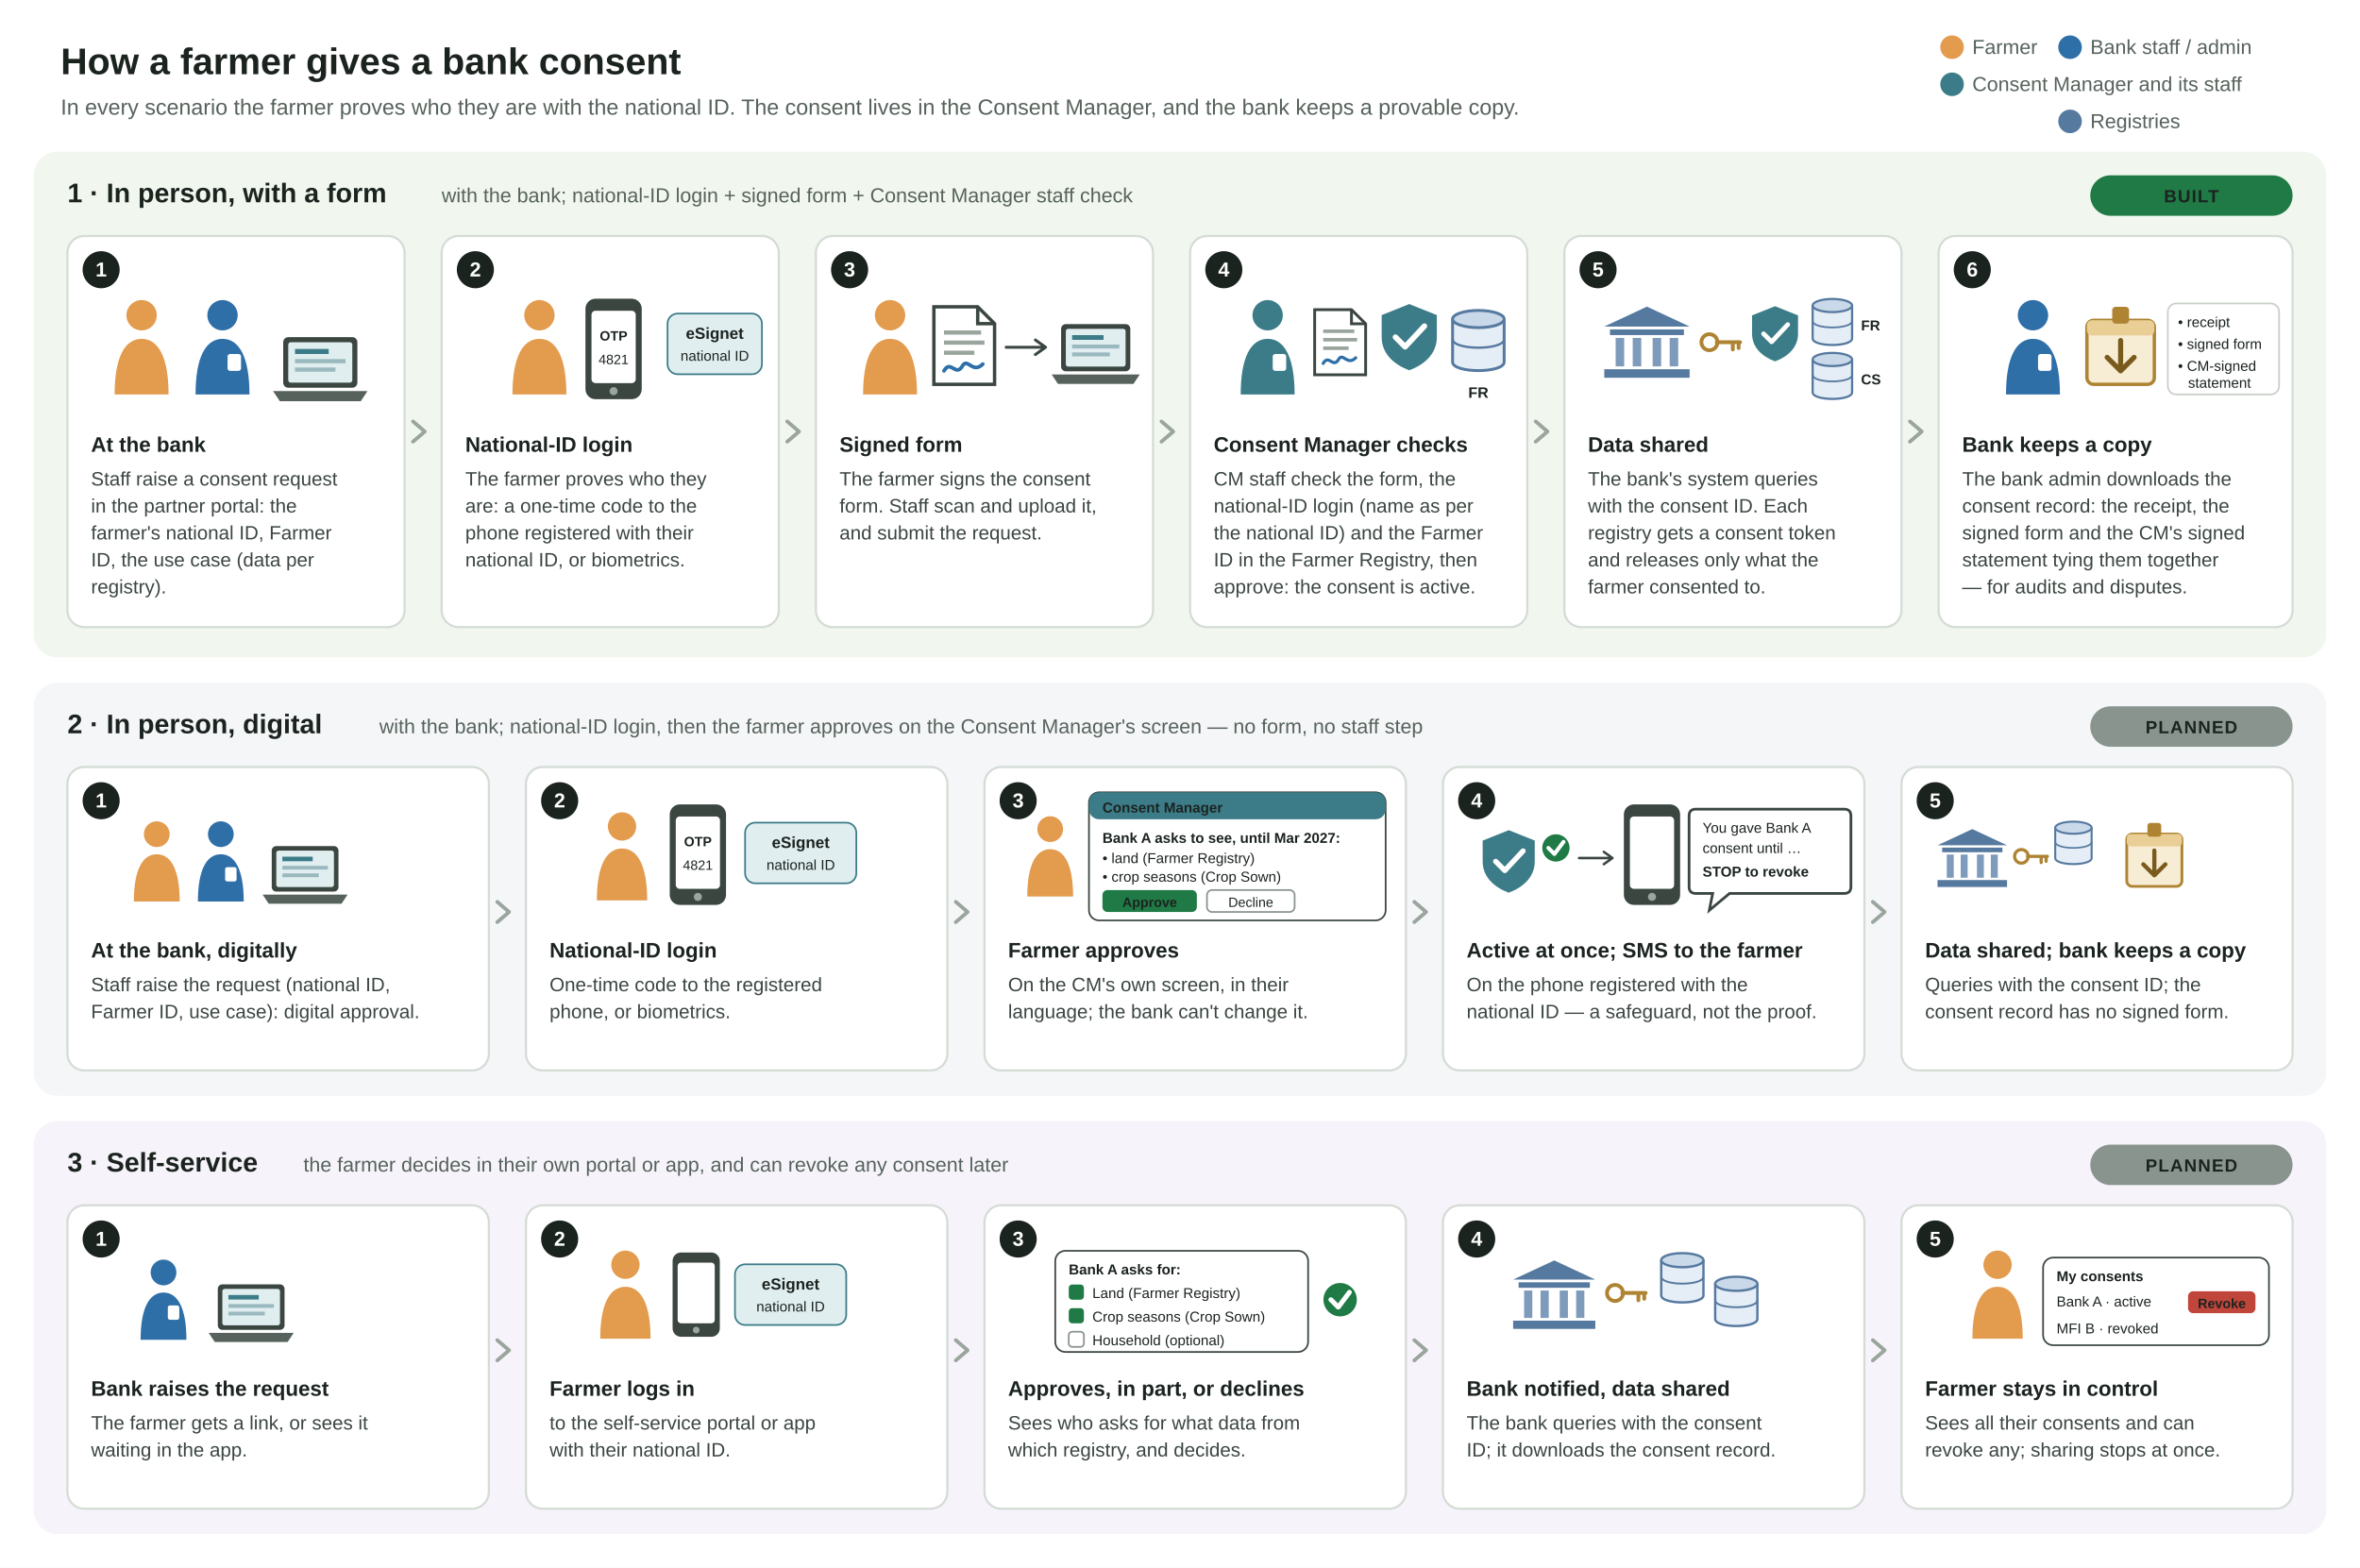
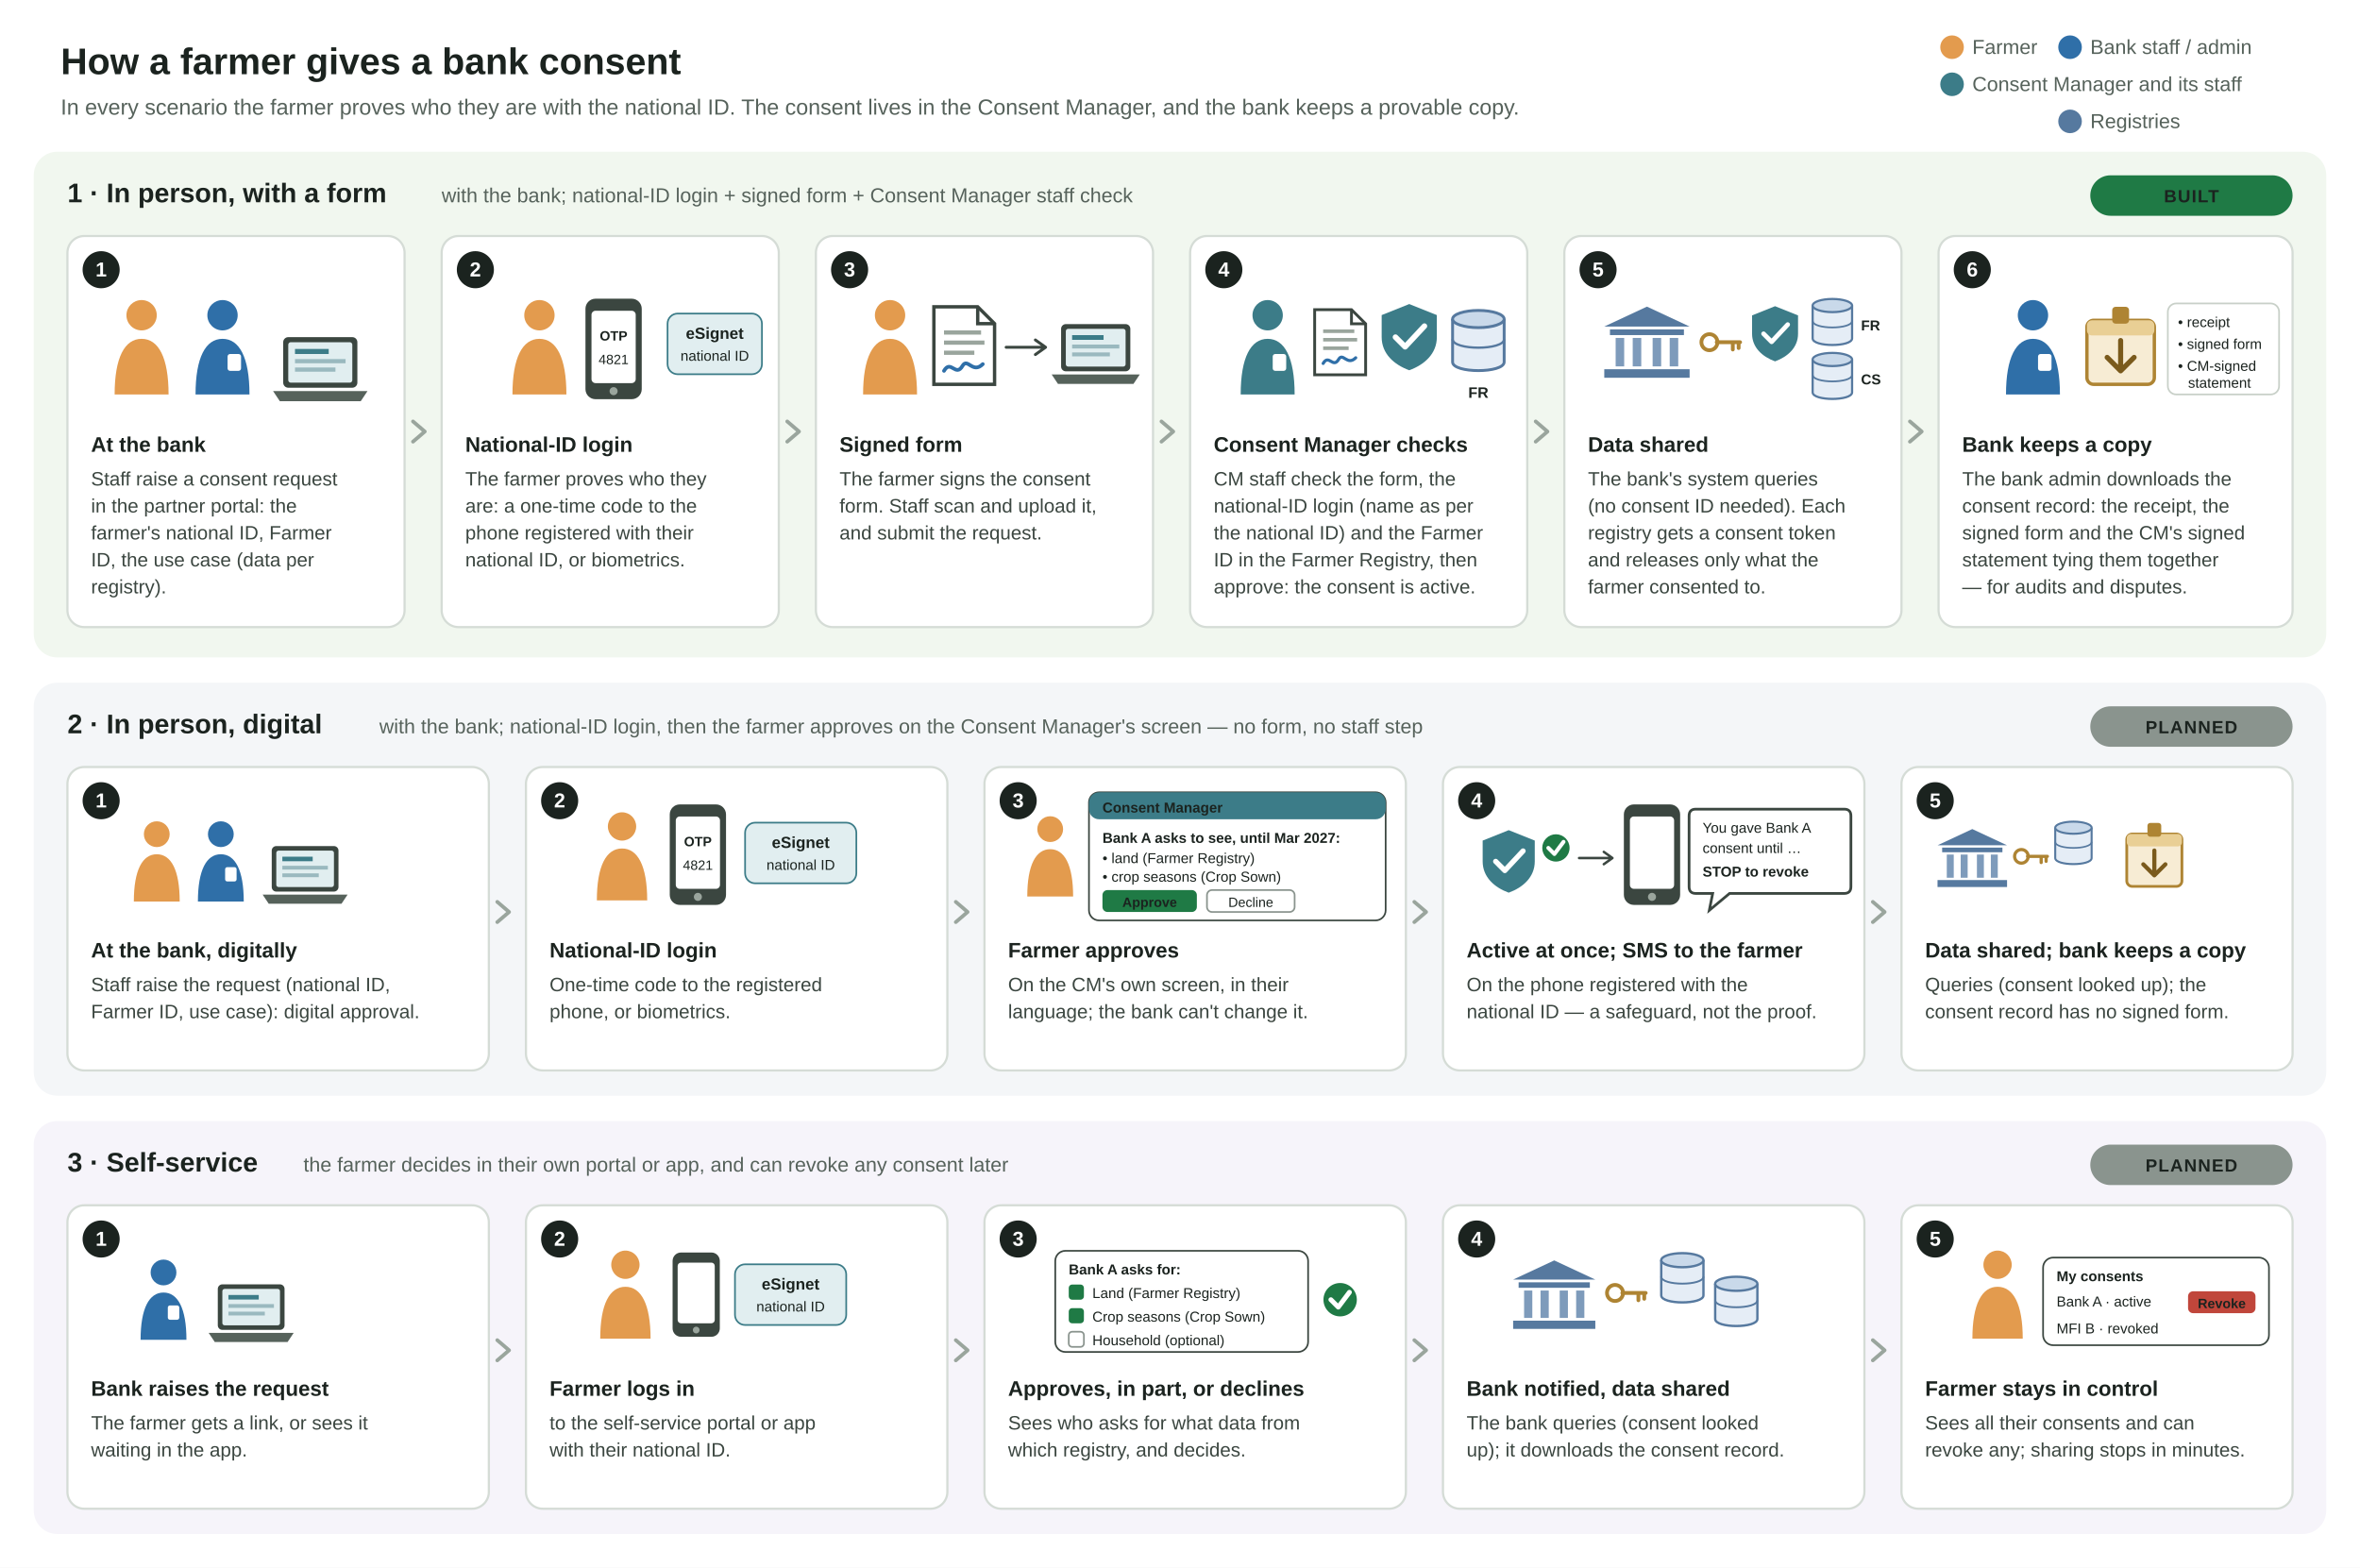
- <svg xmlns="http://www.w3.org/2000/svg" width="1400" height="930" viewBox="0 0 1400 930" role="img" aria-label="Three ways a farmer gives a bank consent, each with a national-ID login. 1, in person with a form (built): staff raise the request in the partner portal, the farmer logs in with the national ID and signs a form that staff upload, Consent Manager staff check it and the Farmer ID in the Farmer Registry, the bank queries with the consent ID and its admin downloads the consent record. 2, in person, digital (planned): after the national-ID login the farmer approves the request on the Consent Manager's screen; the consent is active at once and the farmer gets an SMS with a way to revoke. 3, self-service (planned): the farmer logs in to a portal or app, approves or declines, and can revoke later.">
+ <svg xmlns="http://www.w3.org/2000/svg" width="1400" height="930" viewBox="0 0 1400 930" role="img" aria-label="Three ways a farmer gives a bank consent, each with a national-ID login. 1, in person with a form (built): staff raise the request in the partner portal, the farmer logs in with the national ID and signs a form that staff upload, Consent Manager staff check it and the Farmer ID in the Farmer Registry, the bank queries and the Exchange finds the consent (no consent ID needed), and its admin downloads the consent record. 2, in person, digital (planned): after the national-ID login the farmer approves the request on the Consent Manager's screen; the consent is active at once and the farmer gets an SMS with a way to revoke. 3, self-service (planned): the farmer logs in to a portal or app, approves or declines, and can revoke later; the bank queries and the consent is looked up.">
  <style>
text{font-family:'Public Sans','Helvetica Neue',Arial,sans-serif;fill:#1B231F}
.h1{font-size:22px;font-weight:700} .sub{font-size:13px;fill:#56625B}
.lt{font-size:16px;font-weight:700} .ls{font-size:12px;fill:#56625B}
.pt{font-size:12.5px;font-weight:700} .pc{font-size:11.5px;fill:#3B4640}
.num{font-size:12px;font-weight:700;fill:#FFFFFF}
.tag{font-size:10.5px;font-weight:700;letter-spacing:.06em}
.mini{font-size:9px;font-weight:700;fill:#FFFFFF;font-family:'JetBrains Mono',Menlo,monospace}
.panel{fill:#FFFFFF;stroke:#D5DCD6;stroke-width:1.3}
.lane1{fill:#F1F7EF} .lane2{fill:#F4F6F8} .lane3{fill:#F6F4FA}
.chev{fill:none;stroke:#9AA59D;stroke-width:2.2;stroke-linecap:round;stroke-linejoin:round}
.flow{fill:none;stroke:#6B7770;stroke-width:1.6;stroke-dasharray:4 3}
</style>
  <rect width="100%" height="100%" fill="#FFFFFF" />
  <text class="h1" x="36" y="44">How a farmer gives a bank consent</text>
  <text class="sub" x="36" y="68">In every scenario the farmer proves who they are with the national ID. The consent lives in the Consent Manager, and the bank keeps a provable copy.</text>
  <g transform="translate(1150,20)">
    <circle cx="8" cy="8" r="7" fill="#E39B4E" />
    <text class="ls" x="20" y="12">Farmer</text>
    <circle cx="78" cy="8" r="7" fill="#2F6FA8" />
    <text class="ls" x="90" y="12">Bank staff / admin</text>
    <circle cx="8" cy="30" r="7" fill="#3C7C88" />
    <text class="ls" x="20" y="34">Consent Manager and its staff</text>
    <circle cx="78" cy="52" r="7" fill="#56799F" />
    <text class="ls" x="90" y="56">Registries</text>
  </g>
  <rect class="lane1" x="20" y="90" width="1360" height="300" rx="14" />
  <text class="lt" x="40" y="120">1 · In person, with a form</text>
  <text class="ls" x="262" y="120">with the bank; national-ID login + signed form + Consent Manager staff check</text>
  <rect x="1240" y="104" width="120" height="24" rx="12" fill="#1F7A45" />
  <text class="tag" x="1300" y="120" text-anchor="middle" fill="#FFFFFF">BUILT</text>
  <g>
    <rect class="panel" x="40" y="140" width="200" height="232" rx="10" />
    <circle cx="60" cy="160" r="11" fill="#1B231F" />
    <text class="num" x="60" y="164" text-anchor="middle">1</text>
    <svg x="64" y="176" width="40" height="60" viewBox="0 0 40 60" overflow="visible">
      <g fill="#E39B4E">
        <circle cx="20" cy="11" r="9" />
        <path d="M4,58 C4,36 10,25 20,25 C30,25 36,36 36,58 Z" />
      </g>
    </svg>
    <svg x="112" y="176" width="40" height="60" viewBox="0 0 40 60" overflow="visible">
      <g fill="#2F6FA8">
        <circle cx="20" cy="11" r="9" />
        <path d="M4,58 C4,36 10,25 20,25 C30,25 36,36 36,58 Z" />
        <rect x="23" y="34" width="8" height="10" rx="1.5" fill="#FFFFFF" />
      </g>
    </svg>
    <svg x="160" y="198" width="60" height="42" viewBox="0 0 60 42" overflow="visible">
      <rect x="8" y="2" width="44" height="30" rx="3" fill="#3B4640" />
      <rect x="11" y="5" width="38" height="24" rx="1.5" fill="#E1EEF0" />
      <rect x="15" y="9" width="20" height="3" fill="#3C7C88" />
      <rect x="15" y="15" width="30" height="2.5" fill="#9AB9BF" />
      <rect x="15" y="20" width="24" height="2.5" fill="#9AB9BF" />
      <path d="M2,34 L58,34 L54,40 L6,40 Z" fill="#56625B" />
    </svg>
    <text class="pt" x="54" y="268">At the bank</text>
    <text class="pc" x="54" y="288">Staff raise a consent request</text>
    <text class="pc" x="54" y="304">in the partner portal: the</text>
    <text class="pc" x="54" y="320">farmer's national ID, Farmer</text>
    <text class="pc" x="54" y="336">ID, the use case (data per</text>
    <text class="pc" x="54" y="352">registry).</text>
    <rect class="panel" x="262" y="140" width="200" height="232" rx="10" />
    <circle cx="282" cy="160" r="11" fill="#1B231F" />
    <text class="num" x="282" y="164" text-anchor="middle">2</text>
    <svg x="300" y="176" width="40" height="60" viewBox="0 0 40 60" overflow="visible">
      <g fill="#E39B4E">
        <circle cx="20" cy="11" r="9" />
        <path d="M4,58 C4,36 10,25 20,25 C30,25 36,36 36,58 Z" />
      </g>
    </svg>
    <svg x="346" y="176" width="36" height="62" viewBox="0 0 30 52" overflow="visible">
      <rect x="1" y="1" width="28" height="50" rx="5" fill="#3B4640" />
      <rect x="4" y="7" width="22" height="36" rx="2" fill="#FFFFFF" />
      <circle cx="15" cy="47" r="2" fill="#9AA59D" />
    </svg>
    <text x="364" y="202" font-size="8" font-weight="700" text-anchor="middle" fill="#1F7A45">OTP</text>
    <text x="364" y="216" font-size="8" text-anchor="middle" fill="#56625B">4821</text>
    <g transform="translate(396,186)">
      <rect width="56" height="36" rx="6" fill="#E1EEF0" stroke="#3C7C88" />
      <text x="28" y="15" font-size="9.5" font-weight="700" text-anchor="middle" fill="#2B5E66">eSignet</text>
      <text x="28" y="28" font-size="8.5" text-anchor="middle" fill="#2B5E66">national ID</text>
    </g>
    <text class="pt" x="276" y="268">National-ID login</text>
    <text class="pc" x="276" y="288">The farmer proves who they</text>
    <text class="pc" x="276" y="304">are: a one-time code to the</text>
    <text class="pc" x="276" y="320">phone registered with their</text>
    <text class="pc" x="276" y="336">national ID, or biometrics.</text>
    <rect class="panel" x="484" y="140" width="200" height="232" rx="10" />
    <circle cx="504" cy="160" r="11" fill="#1B231F" />
    <text class="num" x="504" y="164" text-anchor="middle">3</text>
    <svg x="508" y="176" width="40" height="60" viewBox="0 0 40 60" overflow="visible">
      <g fill="#E39B4E">
        <circle cx="20" cy="11" r="9" />
        <path d="M4,58 C4,36 10,25 20,25 C30,25 36,36 36,58 Z" />
      </g>
    </svg>
    <svg x="552" y="180" width="40" height="50" viewBox="0 0 40 50" overflow="visible">
      <path d="M2,2 L28,2 L38,12 L38,48 L2,48 Z" fill="#FFFFFF" stroke="#3B4640" stroke-width="2" />
      <path d="M28,2 L28,12 L38,12" fill="none" stroke="#3B4640" stroke-width="2" />
      <rect x="8" y="16" width="22" height="2.5" fill="#9AA59D" />
      <rect x="8" y="22" width="24" height="2.5" fill="#9AA59D" />
      <rect x="8" y="28" width="18" height="2.5" fill="#9AA59D" />
      <path d="M8,40 C12,33 15,44 19,37 C22,32 25,42 31,36" fill="none" stroke="#2F6FA8" stroke-width="2.2" stroke-linecap="round" />
    </svg>
    <svg x="596" y="200" width="26" height="12" viewBox="0 0 30 12" overflow="visible">
      <path d="M1,6 L27,6 M21,1 L28,6 L21,11" fill="none" stroke="#3B4640" stroke-width="2" stroke-linecap="round" stroke-linejoin="round" />
    </svg>
    <svg x="622" y="190" width="56" height="40" viewBox="0 0 60 42" overflow="visible">
      <rect x="8" y="2" width="44" height="30" rx="3" fill="#3B4640" />
      <rect x="11" y="5" width="38" height="24" rx="1.5" fill="#E1EEF0" />
      <rect x="15" y="9" width="20" height="3" fill="#3C7C88" />
      <rect x="15" y="15" width="30" height="2.5" fill="#9AB9BF" />
      <rect x="15" y="20" width="24" height="2.5" fill="#9AB9BF" />
      <path d="M2,34 L58,34 L54,40 L6,40 Z" fill="#56625B" />
    </svg>
    <text class="pt" x="498" y="268">Signed form</text>
    <text class="pc" x="498" y="288">The farmer signs the consent</text>
    <text class="pc" x="498" y="304">form. Staff scan and upload it,</text>
    <text class="pc" x="498" y="320">and submit the request.</text>
    <rect class="panel" x="706" y="140" width="200" height="232" rx="10" />
    <circle cx="726" cy="160" r="11" fill="#1B231F" />
    <text class="num" x="726" y="164" text-anchor="middle">4</text>
    <svg x="732" y="176" width="40" height="60" viewBox="0 0 40 60" overflow="visible">
      <g fill="#3C7C88">
        <circle cx="20" cy="11" r="9" />
        <path d="M4,58 C4,36 10,25 20,25 C30,25 36,36 36,58 Z" />
        <rect x="23" y="34" width="8" height="10" rx="1.5" fill="#FFFFFF" />
      </g>
    </svg>
    <svg x="778" y="182" width="34" height="42" viewBox="0 0 40 50" overflow="visible">
      <path d="M2,2 L28,2 L38,12 L38,48 L2,48 Z" fill="#FFFFFF" stroke="#3B4640" stroke-width="2" />
      <path d="M28,2 L28,12 L38,12" fill="none" stroke="#3B4640" stroke-width="2" />
      <rect x="8" y="16" width="22" height="2.5" fill="#9AA59D" />
      <rect x="8" y="22" width="24" height="2.5" fill="#9AA59D" />
      <rect x="8" y="28" width="18" height="2.5" fill="#9AA59D" />
      <path d="M8,40 C12,33 15,44 19,37 C22,32 25,42 31,36" fill="none" stroke="#2F6FA8" stroke-width="2.2" stroke-linecap="round" />
    </svg>
    <svg x="818" y="178" width="36" height="44" viewBox="0 0 44 52" overflow="visible">
      <path d="M22,2 L42,10 L42,26 C42,38 33,46 22,50 C11,46 2,38 2,26 L2,10 Z" fill="#3C7C88" />
      <path d="M12,26 L19,33 L33,18" fill="none" stroke="#FFFFFF" stroke-width="4" stroke-linecap="round" stroke-linejoin="round" />
    </svg>
    <svg x="860" y="182" width="34" height="40" viewBox="0 0 40 46" overflow="visible">
      <path d="M2,8 L2,38 C2,46 38,46 38,38 L38,8" fill="#E5EDF6" stroke="#56799F" stroke-width="2" />
      <ellipse cx="20" cy="8" rx="18" ry="6" fill="#C9D9EA" stroke="#56799F" stroke-width="2" />
      <path d="M2,22 C2,30 38,30 38,22" fill="none" stroke="#56799F" stroke-width="1.6" />
    </svg>
    <text x="877" y="236" font-size="9" text-anchor="middle" fill="#56799F" font-weight="700">FR</text>
    <text class="pt" x="720" y="268">Consent Manager checks</text>
    <text class="pc" x="720" y="288">CM staff check the form, the</text>
    <text class="pc" x="720" y="304">national-ID login (name as per</text>
    <text class="pc" x="720" y="320">the national ID) and the Farmer</text>
    <text class="pc" x="720" y="336">ID in the Farmer Registry, then</text>
    <text class="pc" x="720" y="352">approve: the consent is active.</text>
    <rect class="panel" x="928" y="140" width="200" height="232" rx="10" />
    <circle cx="948" cy="160" r="11" fill="#1B231F" />
    <text class="num" x="948" y="164" text-anchor="middle">5</text>
    <svg x="950" y="180" width="54" height="46" viewBox="0 0 64 54" overflow="visible">
      <path d="M32,2 L62,16 L2,16 Z" fill="#56799F" />
      <rect x="6" y="18" width="52" height="4" fill="#56799F" />
      <rect x="10" y="24" width="6" height="20" fill="#7E9BBB" />
      <rect x="22" y="24" width="6" height="20" fill="#7E9BBB" />
      <rect x="36" y="24" width="6" height="20" fill="#7E9BBB" />
      <rect x="48" y="24" width="6" height="20" fill="#7E9BBB" />
      <rect x="2" y="46" width="60" height="6" fill="#56799F" />
    </svg>
    <svg x="1008" y="196" width="26" height="14" viewBox="0 0 30 16" overflow="visible">
      <circle cx="7" cy="8" r="5.5" fill="none" stroke="#AE8433" stroke-width="2.6" />
      <path d="M12,8 L28,8 M23,8 L23,13 M27,8 L27,12" fill="none" stroke="#AE8433" stroke-width="2.6" stroke-linecap="round" />
    </svg>
    <svg x="1038" y="180" width="30" height="36" viewBox="0 0 44 52" overflow="visible">
      <path d="M22,2 L42,10 L42,26 C42,38 33,46 22,50 C11,46 2,38 2,26 L2,10 Z" fill="#3C7C88" />
      <path d="M12,26 L19,33 L33,18" fill="none" stroke="#FFFFFF" stroke-width="4" stroke-linecap="round" stroke-linejoin="round" />
    </svg>
    <svg x="1074" y="176" width="26" height="30" viewBox="0 0 40 46" overflow="visible">
      <path d="M2,8 L2,38 C2,46 38,46 38,38 L38,8" fill="#E5EDF6" stroke="#56799F" stroke-width="2" />
      <ellipse cx="20" cy="8" rx="18" ry="6" fill="#C9D9EA" stroke="#56799F" stroke-width="2" />
      <path d="M2,22 C2,30 38,30 38,22" fill="none" stroke="#56799F" stroke-width="1.6" />
    </svg>
    <svg x="1074" y="208" width="26" height="30" viewBox="0 0 40 46" overflow="visible">
      <path d="M2,8 L2,38 C2,46 38,46 38,38 L38,8" fill="#E5EDF6" stroke="#56799F" stroke-width="2" />
      <ellipse cx="20" cy="8" rx="18" ry="6" fill="#C9D9EA" stroke="#56799F" stroke-width="2" />
      <path d="M2,22 C2,30 38,30 38,22" fill="none" stroke="#56799F" stroke-width="1.6" />
    </svg>
    <text x="1104" y="196" font-size="8.5" fill="#56799F" font-weight="700">FR</text>
    <text x="1104" y="228" font-size="8.5" fill="#56799F" font-weight="700">CS</text>
    <text class="pt" x="942" y="268">Data shared</text>
    <text class="pc" x="942" y="288">The bank's system queries</text>
-     <text class="pc" x="942" y="304">with the consent ID. Each</text>
+     <text class="pc" x="942" y="304">(no consent ID needed). Each</text>
    <text class="pc" x="942" y="320">registry gets a consent token</text>
    <text class="pc" x="942" y="336">and releases only what the</text>
    <text class="pc" x="942" y="352">farmer consented to.</text>
    <rect class="panel" x="1150" y="140" width="210" height="232" rx="10" />
    <circle cx="1170" cy="160" r="11" fill="#1B231F" />
    <text class="num" x="1170" y="164" text-anchor="middle">6</text>
    <svg x="1186" y="176" width="40" height="60" viewBox="0 0 40 60" overflow="visible">
      <g fill="#2F6FA8">
        <circle cx="20" cy="11" r="9" />
        <path d="M4,58 C4,36 10,25 20,25 C30,25 36,36 36,58 Z" />
        <rect x="23" y="34" width="8" height="10" rx="1.5" fill="#FFFFFF" />
      </g>
    </svg>
    <svg x="1236" y="180" width="44" height="50" viewBox="0 0 44 50" overflow="visible">
      <rect x="2" y="10" width="40" height="38" rx="4" fill="#F7ECD4" stroke="#AE8433" stroke-width="2" />
      <rect x="2" y="10" width="40" height="9" rx="3" fill="#E9CF95" />
      <path d="M22,22 L22,40 M14,32 L22,40 L30,32" fill="none" stroke="#7A5A1C" stroke-width="3" stroke-linecap="round" stroke-linejoin="round" />
      <rect x="17" y="2" width="10" height="10" rx="2" fill="#AE8433" />
    </svg>
    <g transform="translate(1286,180)">
      <rect width="66" height="54" rx="5" fill="#FFFFFF" stroke="#C8D0C8" />
      <text x="6" y="14" font-size="8.5" fill="#3B4640">• receipt</text>
      <text x="6" y="27" font-size="8.5" fill="#3B4640">• signed form</text>
      <text x="6" y="40" font-size="8.5" fill="#3B4640">• CM-signed</text>
      <text x="12" y="50" font-size="8.5" fill="#3B4640">statement</text>
    </g>
    <text class="pt" x="1164" y="268">Bank keeps a copy</text>
    <text class="pc" x="1164" y="288">The bank admin downloads the</text>
    <text class="pc" x="1164" y="304">consent record: the receipt, the</text>
    <text class="pc" x="1164" y="320">signed form and the CM's signed</text>
    <text class="pc" x="1164" y="336">statement tying them together</text>
    <text class="pc" x="1164" y="352">— for audits and disputes.</text>
  </g>
  <g>
    <path class="chev" d="M245,250 L252,256 L245,262" />
    <path class="chev" d="M467,250 L474,256 L467,262" />
    <path class="chev" d="M689,250 L696,256 L689,262" />
    <path class="chev" d="M911,250 L918,256 L911,262" />
    <path class="chev" d="M1133,250 L1140,256 L1133,262" />
  </g>
  <rect class="lane2" x="20" y="405" width="1360" height="245" rx="14" />
  <text class="lt" x="40" y="435">2 · In person, digital</text>
  <text class="ls" x="225" y="435">with the bank; national-ID login, then the farmer approves on the Consent Manager's screen — no form, no staff step</text>
  <rect x="1240" y="419" width="120" height="24" rx="12" fill="#8A948E" />
  <text class="tag" x="1300" y="435" text-anchor="middle" fill="#FFFFFF">PLANNED</text>
  <g>
    <rect class="panel" x="40" y="455" width="250" height="180" rx="10" />
    <circle cx="60" cy="475" r="11" fill="#1B231F" />
    <text class="num" x="60" y="479" text-anchor="middle">1</text>
    <svg x="76" y="485" width="34" height="52" viewBox="0 0 40 60" overflow="visible">
      <g fill="#E39B4E">
        <circle cx="20" cy="11" r="9" />
        <path d="M4,58 C4,36 10,25 20,25 C30,25 36,36 36,58 Z" />
      </g>
    </svg>
    <svg x="114" y="485" width="34" height="52" viewBox="0 0 40 60" overflow="visible">
      <g fill="#2F6FA8">
        <circle cx="20" cy="11" r="9" />
        <path d="M4,58 C4,36 10,25 20,25 C30,25 36,36 36,58 Z" />
        <rect x="23" y="34" width="8" height="10" rx="1.5" fill="#FFFFFF" />
      </g>
    </svg>
    <svg x="154" y="500" width="54" height="38" viewBox="0 0 60 42" overflow="visible">
      <rect x="8" y="2" width="44" height="30" rx="3" fill="#3B4640" />
      <rect x="11" y="5" width="38" height="24" rx="1.5" fill="#E1EEF0" />
      <rect x="15" y="9" width="20" height="3" fill="#3C7C88" />
      <rect x="15" y="15" width="30" height="2.5" fill="#9AB9BF" />
      <rect x="15" y="20" width="24" height="2.5" fill="#9AB9BF" />
      <path d="M2,34 L58,34 L54,40 L6,40 Z" fill="#56625B" />
    </svg>
    <text class="pt" x="54" y="568">At the bank, digitally</text>
    <text class="pc" x="54" y="588">Staff raise the request (national ID,</text>
    <text class="pc" x="54" y="604">Farmer ID, use case): digital approval.</text>
    <rect class="panel" x="312" y="455" width="250" height="180" rx="10" />
    <circle cx="332" cy="475" r="11" fill="#1B231F" />
    <text class="num" x="332" y="479" text-anchor="middle">2</text>
    <svg x="350" y="480" width="38" height="56" viewBox="0 0 40 60" overflow="visible">
      <g fill="#E39B4E">
        <circle cx="20" cy="11" r="9" />
        <path d="M4,58 C4,36 10,25 20,25 C30,25 36,36 36,58 Z" />
      </g>
    </svg>
    <svg x="396" y="476" width="36" height="62" viewBox="0 0 30 52" overflow="visible">
      <rect x="1" y="1" width="28" height="50" rx="5" fill="#3B4640" />
      <rect x="4" y="7" width="22" height="36" rx="2" fill="#FFFFFF" />
      <circle cx="15" cy="47" r="2" fill="#9AA59D" />
    </svg>
    <text x="414" y="502" font-size="8" font-weight="700" text-anchor="middle" fill="#1F7A45">OTP</text>
    <text x="414" y="516" font-size="8" text-anchor="middle" fill="#56625B">4821</text>
    <g transform="translate(442,488)">
      <rect width="66" height="36" rx="6" fill="#E1EEF0" stroke="#3C7C88" />
      <text x="33" y="15" font-size="9.5" font-weight="700" text-anchor="middle" fill="#2B5E66">eSignet</text>
      <text x="33" y="28" font-size="8.5" text-anchor="middle" fill="#2B5E66">national ID</text>
    </g>
    <text class="pt" x="326" y="568">National-ID login</text>
    <text class="pc" x="326" y="588">One-time code to the registered</text>
    <text class="pc" x="326" y="604">phone, or biometrics.</text>
    <rect class="panel" x="584" y="455" width="250" height="180" rx="10" />
    <circle cx="604" cy="475" r="11" fill="#1B231F" />
    <text class="num" x="604" y="479" text-anchor="middle">3</text>
    <svg x="606" y="482" width="34" height="52" viewBox="0 0 40 60" overflow="visible">
      <g fill="#E39B4E">
        <circle cx="20" cy="11" r="9" />
        <path d="M4,58 C4,36 10,25 20,25 C30,25 36,36 36,58 Z" />
      </g>
    </svg>
    <g transform="translate(646,470)">
      <rect width="176" height="76" rx="6" fill="#FFFFFF" stroke="#3B4640" />
      <rect width="176" height="16" rx="6" fill="#3C7C88" />
      <text x="8" y="12" font-size="8.5" font-weight="700" fill="#FFFFFF">Consent Manager</text>
      <text x="8" y="30" font-size="8.5" font-weight="700" fill="#3B4640">Bank A asks to see, until Mar 2027:</text>
      <text x="8" y="42" font-size="8.5" fill="#3B4640">• land (Farmer Registry)</text>
      <text x="8" y="53" font-size="8.5" fill="#3B4640">• crop seasons (Crop Sown)</text>
      <rect x="8" y="58" width="56" height="13" rx="3" fill="#1F7A45" />
      <text x="36" y="68" font-size="8" font-weight="700" text-anchor="middle" fill="#FFFFFF">Approve</text>
      <rect x="70" y="58" width="52" height="13" rx="3" fill="none" stroke="#8A948E" />
      <text x="96" y="68" font-size="8" text-anchor="middle" fill="#56625B">Decline</text>
    </g>
    <text class="pt" x="598" y="568">Farmer approves</text>
    <text class="pc" x="598" y="588">On the CM's own screen, in their</text>
    <text class="pc" x="598" y="604">language; the bank can't change it.</text>
    <rect class="panel" x="856" y="455" width="250" height="180" rx="10" />
    <circle cx="876" cy="475" r="11" fill="#1B231F" />
    <text class="num" x="876" y="479" text-anchor="middle">4</text>
    <svg x="878" y="490" width="34" height="42" viewBox="0 0 44 52" overflow="visible">
      <path d="M22,2 L42,10 L42,26 C42,38 33,46 22,50 C11,46 2,38 2,26 L2,10 Z" fill="#3C7C88" />
      <path d="M12,26 L19,33 L33,18" fill="none" stroke="#FFFFFF" stroke-width="4" stroke-linecap="round" stroke-linejoin="round" />
    </svg>
    <svg x="914" y="494" width="18" height="18" viewBox="0 0 20 20" overflow="visible">
      <circle cx="10" cy="10" r="9" fill="#1F7A45" />
      <path d="M5,10 L9,14 L15,6" fill="none" stroke="#FFFFFF" stroke-width="2.6" stroke-linecap="round" stroke-linejoin="round" />
    </svg>
    <svg x="936" y="504" width="22" height="10" viewBox="0 0 30 12" overflow="visible">
      <path d="M1,6 L27,6 M21,1 L28,6 L21,11" fill="none" stroke="#3B4640" stroke-width="2" stroke-linecap="round" stroke-linejoin="round" />
    </svg>
    <svg x="962" y="476" width="36" height="62" viewBox="0 0 30 52" overflow="visible">
      <rect x="1" y="1" width="28" height="50" rx="5" fill="#3B4640" />
      <rect x="4" y="7" width="22" height="36" rx="2" fill="#FFFFFF" />
      <circle cx="15" cy="47" r="2" fill="#9AA59D" />
    </svg>
    <path d="M1006,480 L1094,480 Q1098,480 1098,484 L1098,526 Q1098,530 1094,530 L1026,530 L1014,540 L1016,530 L1006,530 Q1002,530 1002,526 L1002,484 Q1002,480 1006,480 Z" fill="#FFFFFF" stroke="#3B4640" stroke-width="1.6" />
    <text x="1010" y="494" font-size="8.5" fill="#3B4640">You gave Bank A</text>
    <text x="1010" y="506" font-size="8.5" fill="#3B4640">consent until …</text>
    <text x="1010" y="520" font-size="8.5" font-weight="700" fill="#C0463B">STOP to revoke</text>
    <text class="pt" x="870" y="568">Active at once; SMS to the farmer</text>
    <text class="pc" x="870" y="588">On the phone registered with the</text>
    <text class="pc" x="870" y="604">national ID — a safeguard, not the proof.</text>
    <rect class="panel" x="1128" y="455" width="232" height="180" rx="10" />
    <circle cx="1148" cy="475" r="11" fill="#1B231F" />
    <text class="num" x="1148" y="479" text-anchor="middle">5</text>
    <svg x="1148" y="490" width="44" height="38" viewBox="0 0 64 54" overflow="visible">
      <path d="M32,2 L62,16 L2,16 Z" fill="#56799F" />
      <rect x="6" y="18" width="52" height="4" fill="#56799F" />
      <rect x="10" y="24" width="6" height="20" fill="#7E9BBB" />
      <rect x="22" y="24" width="6" height="20" fill="#7E9BBB" />
      <rect x="36" y="24" width="6" height="20" fill="#7E9BBB" />
      <rect x="48" y="24" width="6" height="20" fill="#7E9BBB" />
      <rect x="2" y="46" width="60" height="6" fill="#56799F" />
    </svg>
    <svg x="1194" y="502" width="22" height="12" viewBox="0 0 30 16" overflow="visible">
      <circle cx="7" cy="8" r="5.5" fill="none" stroke="#AE8433" stroke-width="2.6" />
      <path d="M12,8 L28,8 M23,8 L23,13 M27,8 L27,12" fill="none" stroke="#AE8433" stroke-width="2.6" stroke-linecap="round" />
    </svg>
    <svg x="1218" y="486" width="24" height="28" viewBox="0 0 40 46" overflow="visible">
      <path d="M2,8 L2,38 C2,46 38,46 38,38 L38,8" fill="#E5EDF6" stroke="#56799F" stroke-width="2" />
      <ellipse cx="20" cy="8" rx="18" ry="6" fill="#C9D9EA" stroke="#56799F" stroke-width="2" />
      <path d="M2,22 C2,30 38,30 38,22" fill="none" stroke="#56799F" stroke-width="1.6" />
    </svg>
    <svg x="1260" y="486" width="36" height="42" viewBox="0 0 44 50" overflow="visible">
      <rect x="2" y="10" width="40" height="38" rx="4" fill="#F7ECD4" stroke="#AE8433" stroke-width="2" />
      <rect x="2" y="10" width="40" height="9" rx="3" fill="#E9CF95" />
      <path d="M22,22 L22,40 M14,32 L22,40 L30,32" fill="none" stroke="#7A5A1C" stroke-width="3" stroke-linecap="round" stroke-linejoin="round" />
      <rect x="17" y="2" width="10" height="10" rx="2" fill="#AE8433" />
    </svg>
    <text class="pt" x="1142" y="568">Data shared; bank keeps a copy</text>
-     <text class="pc" x="1142" y="588">Queries with the consent ID; the</text>
+     <text class="pc" x="1142" y="588">Queries (consent looked up); the</text>
    <text class="pc" x="1142" y="604">consent record has no signed form.</text>
  </g>
  <g>
    <path class="chev" d="M295,535 L302,541 L295,547" />
    <path class="chev" d="M567,535 L574,541 L567,547" />
    <path class="chev" d="M839,535 L846,541 L839,547" />
    <path class="chev" d="M1111,535 L1118,541 L1111,547" />
  </g>
  <rect class="lane3" x="20" y="665" width="1360" height="245" rx="14" />
  <text class="lt" x="40" y="695">3 · Self-service</text>
  <text class="ls" x="180" y="695">the farmer decides in their own portal or app, and can revoke any consent later</text>
  <rect x="1240" y="679" width="120" height="24" rx="12" fill="#8A948E" />
  <text class="tag" x="1300" y="695" text-anchor="middle" fill="#FFFFFF">PLANNED</text>
  <g>
    <rect class="panel" x="40" y="715" width="250" height="180" rx="10" />
    <circle cx="60" cy="735" r="11" fill="#1B231F" />
    <text class="num" x="60" y="739" text-anchor="middle">1</text>
    <svg x="80" y="745" width="34" height="52" viewBox="0 0 40 60" overflow="visible">
      <g fill="#2F6FA8">
        <circle cx="20" cy="11" r="9" />
        <path d="M4,58 C4,36 10,25 20,25 C30,25 36,36 36,58 Z" />
        <rect x="23" y="34" width="8" height="10" rx="1.5" fill="#FFFFFF" />
      </g>
    </svg>
    <svg x="122" y="760" width="54" height="38" viewBox="0 0 60 42" overflow="visible">
      <rect x="8" y="2" width="44" height="30" rx="3" fill="#3B4640" />
      <rect x="11" y="5" width="38" height="24" rx="1.5" fill="#E1EEF0" />
      <rect x="15" y="9" width="20" height="3" fill="#3C7C88" />
      <rect x="15" y="15" width="30" height="2.5" fill="#9AB9BF" />
      <rect x="15" y="20" width="24" height="2.5" fill="#9AB9BF" />
      <path d="M2,34 L58,34 L54,40 L6,40 Z" fill="#56625B" />
    </svg>
    <text class="pt" x="54" y="828">Bank raises the request</text>
    <text class="pc" x="54" y="848">The farmer gets a link, or sees it</text>
    <text class="pc" x="54" y="864">waiting in the app.</text>
    <rect class="panel" x="312" y="715" width="250" height="180" rx="10" />
    <circle cx="332" cy="735" r="11" fill="#1B231F" />
    <text class="num" x="332" y="739" text-anchor="middle">2</text>
    <svg x="352" y="740" width="38" height="56" viewBox="0 0 40 60" overflow="visible">
      <g fill="#E39B4E">
        <circle cx="20" cy="11" r="9" />
        <path d="M4,58 C4,36 10,25 20,25 C30,25 36,36 36,58 Z" />
      </g>
    </svg>
    <svg x="398" y="742" width="30" height="52" viewBox="0 0 30 52" overflow="visible">
      <rect x="1" y="1" width="28" height="50" rx="5" fill="#3B4640" />
      <rect x="4" y="7" width="22" height="36" rx="2" fill="#FFFFFF" />
      <circle cx="15" cy="47" r="2" fill="#9AA59D" />
    </svg>
    <g transform="translate(436,750)">
      <rect width="66" height="36" rx="6" fill="#E1EEF0" stroke="#3C7C88" />
      <text x="33" y="15" font-size="9.5" font-weight="700" text-anchor="middle" fill="#2B5E66">eSignet</text>
      <text x="33" y="28" font-size="8.5" text-anchor="middle" fill="#2B5E66">national ID</text>
    </g>
    <text class="pt" x="326" y="828">Farmer logs in</text>
    <text class="pc" x="326" y="848">to the self-service portal or app</text>
    <text class="pc" x="326" y="864">with their national ID.</text>
    <rect class="panel" x="584" y="715" width="250" height="180" rx="10" />
    <circle cx="604" cy="735" r="11" fill="#1B231F" />
    <text class="num" x="604" y="739" text-anchor="middle">3</text>
    <g transform="translate(626,742)">
      <rect width="150" height="60" rx="6" fill="#FFFFFF" stroke="#3B4640" />
      <text x="8" y="14" font-size="8.5" font-weight="700" fill="#3B4640">Bank A asks for:</text>
      <rect x="8" y="20" width="9" height="9" rx="2" fill="#1F7A45" />
      <text x="22" y="28" font-size="8.5" fill="#3B4640">Land (Farmer Registry)</text>
      <rect x="8" y="34" width="9" height="9" rx="2" fill="#1F7A45" />
      <text x="22" y="42" font-size="8.5" fill="#3B4640">Crop seasons (Crop Sown)</text>
      <rect x="8" y="48" width="9" height="9" rx="2" fill="none" stroke="#8A948E" />
      <text x="22" y="56" font-size="8.5" fill="#8A948E">Household (optional)</text>
    </g>
    <svg x="784" y="760" width="22" height="22" viewBox="0 0 20 20" overflow="visible">
      <circle cx="10" cy="10" r="9" fill="#1F7A45" />
      <path d="M5,10 L9,14 L15,6" fill="none" stroke="#FFFFFF" stroke-width="2.6" stroke-linecap="round" stroke-linejoin="round" />
    </svg>
    <text class="pt" x="598" y="828">Approves, in part, or declines</text>
    <text class="pc" x="598" y="848">Sees who asks for what data from</text>
    <text class="pc" x="598" y="864">which registry, and decides.</text>
    <rect class="panel" x="856" y="715" width="250" height="180" rx="10" />
    <circle cx="876" cy="735" r="11" fill="#1B231F" />
    <text class="num" x="876" y="739" text-anchor="middle">4</text>
    <svg x="896" y="746" width="52" height="44" viewBox="0 0 64 54" overflow="visible">
      <path d="M32,2 L62,16 L2,16 Z" fill="#56799F" />
      <rect x="6" y="18" width="52" height="4" fill="#56799F" />
      <rect x="10" y="24" width="6" height="20" fill="#7E9BBB" />
      <rect x="22" y="24" width="6" height="20" fill="#7E9BBB" />
      <rect x="36" y="24" width="6" height="20" fill="#7E9BBB" />
      <rect x="48" y="24" width="6" height="20" fill="#7E9BBB" />
      <rect x="2" y="46" width="60" height="6" fill="#56799F" />
    </svg>
    <svg x="952" y="760" width="26" height="14" viewBox="0 0 30 16" overflow="visible">
      <circle cx="7" cy="8" r="5.5" fill="none" stroke="#AE8433" stroke-width="2.6" />
      <path d="M12,8 L28,8 M23,8 L23,13 M27,8 L27,12" fill="none" stroke="#AE8433" stroke-width="2.6" stroke-linecap="round" />
    </svg>
    <svg x="984" y="742" width="28" height="32" viewBox="0 0 40 46" overflow="visible">
      <path d="M2,8 L2,38 C2,46 38,46 38,38 L38,8" fill="#E5EDF6" stroke="#56799F" stroke-width="2" />
      <ellipse cx="20" cy="8" rx="18" ry="6" fill="#C9D9EA" stroke="#56799F" stroke-width="2" />
      <path d="M2,22 C2,30 38,30 38,22" fill="none" stroke="#56799F" stroke-width="1.6" />
    </svg>
    <svg x="1016" y="756" width="28" height="32" viewBox="0 0 40 46" overflow="visible">
      <path d="M2,8 L2,38 C2,46 38,46 38,38 L38,8" fill="#E5EDF6" stroke="#56799F" stroke-width="2" />
      <ellipse cx="20" cy="8" rx="18" ry="6" fill="#C9D9EA" stroke="#56799F" stroke-width="2" />
      <path d="M2,22 C2,30 38,30 38,22" fill="none" stroke="#56799F" stroke-width="1.6" />
    </svg>
    <text class="pt" x="870" y="828">Bank notified, data shared</text>
-     <text class="pc" x="870" y="848">The bank queries with the consent</text>
-     <text class="pc" x="870" y="864">ID; it downloads the consent record.</text>
+     <text class="pc" x="870" y="848">The bank queries (consent looked</text>
+     <text class="pc" x="870" y="864">up); it downloads the consent record.</text>
    <rect class="panel" x="1128" y="715" width="232" height="180" rx="10" />
    <circle cx="1148" cy="735" r="11" fill="#1B231F" />
    <text class="num" x="1148" y="739" text-anchor="middle">5</text>
    <svg x="1166" y="740" width="38" height="56" viewBox="0 0 40 60" overflow="visible">
      <g fill="#E39B4E">
        <circle cx="20" cy="11" r="9" />
        <path d="M4,58 C4,36 10,25 20,25 C30,25 36,36 36,58 Z" />
      </g>
    </svg>
    <g transform="translate(1212,746)">
      <rect width="134" height="52" rx="6" fill="#FFFFFF" stroke="#3B4640" />
      <text x="8" y="14" font-size="8.5" font-weight="700" fill="#3B4640">My consents</text>
      <text x="8" y="29" font-size="8.5" fill="#3B4640">Bank A · active</text>
      <rect x="86" y="20" width="40" height="13" rx="3" fill="#C0463B" />
      <text x="106" y="30" font-size="8" font-weight="700" text-anchor="middle" fill="#FFFFFF">Revoke</text>
      <text x="8" y="45" font-size="8.5" fill="#8A948E">MFI B · revoked</text>
    </g>
    <text class="pt" x="1142" y="828">Farmer stays in control</text>
    <text class="pc" x="1142" y="848">Sees all their consents and can</text>
-     <text class="pc" x="1142" y="864">revoke any; sharing stops at once.</text>
+     <text class="pc" x="1142" y="864">revoke any; sharing stops in minutes.</text>
  </g>
  <g>
    <path class="chev" d="M295,795 L302,801 L295,807" />
    <path class="chev" d="M567,795 L574,801 L567,807" />
    <path class="chev" d="M839,795 L846,801 L839,807" />
    <path class="chev" d="M1111,795 L1118,801 L1111,807" />
  </g>
</svg>
